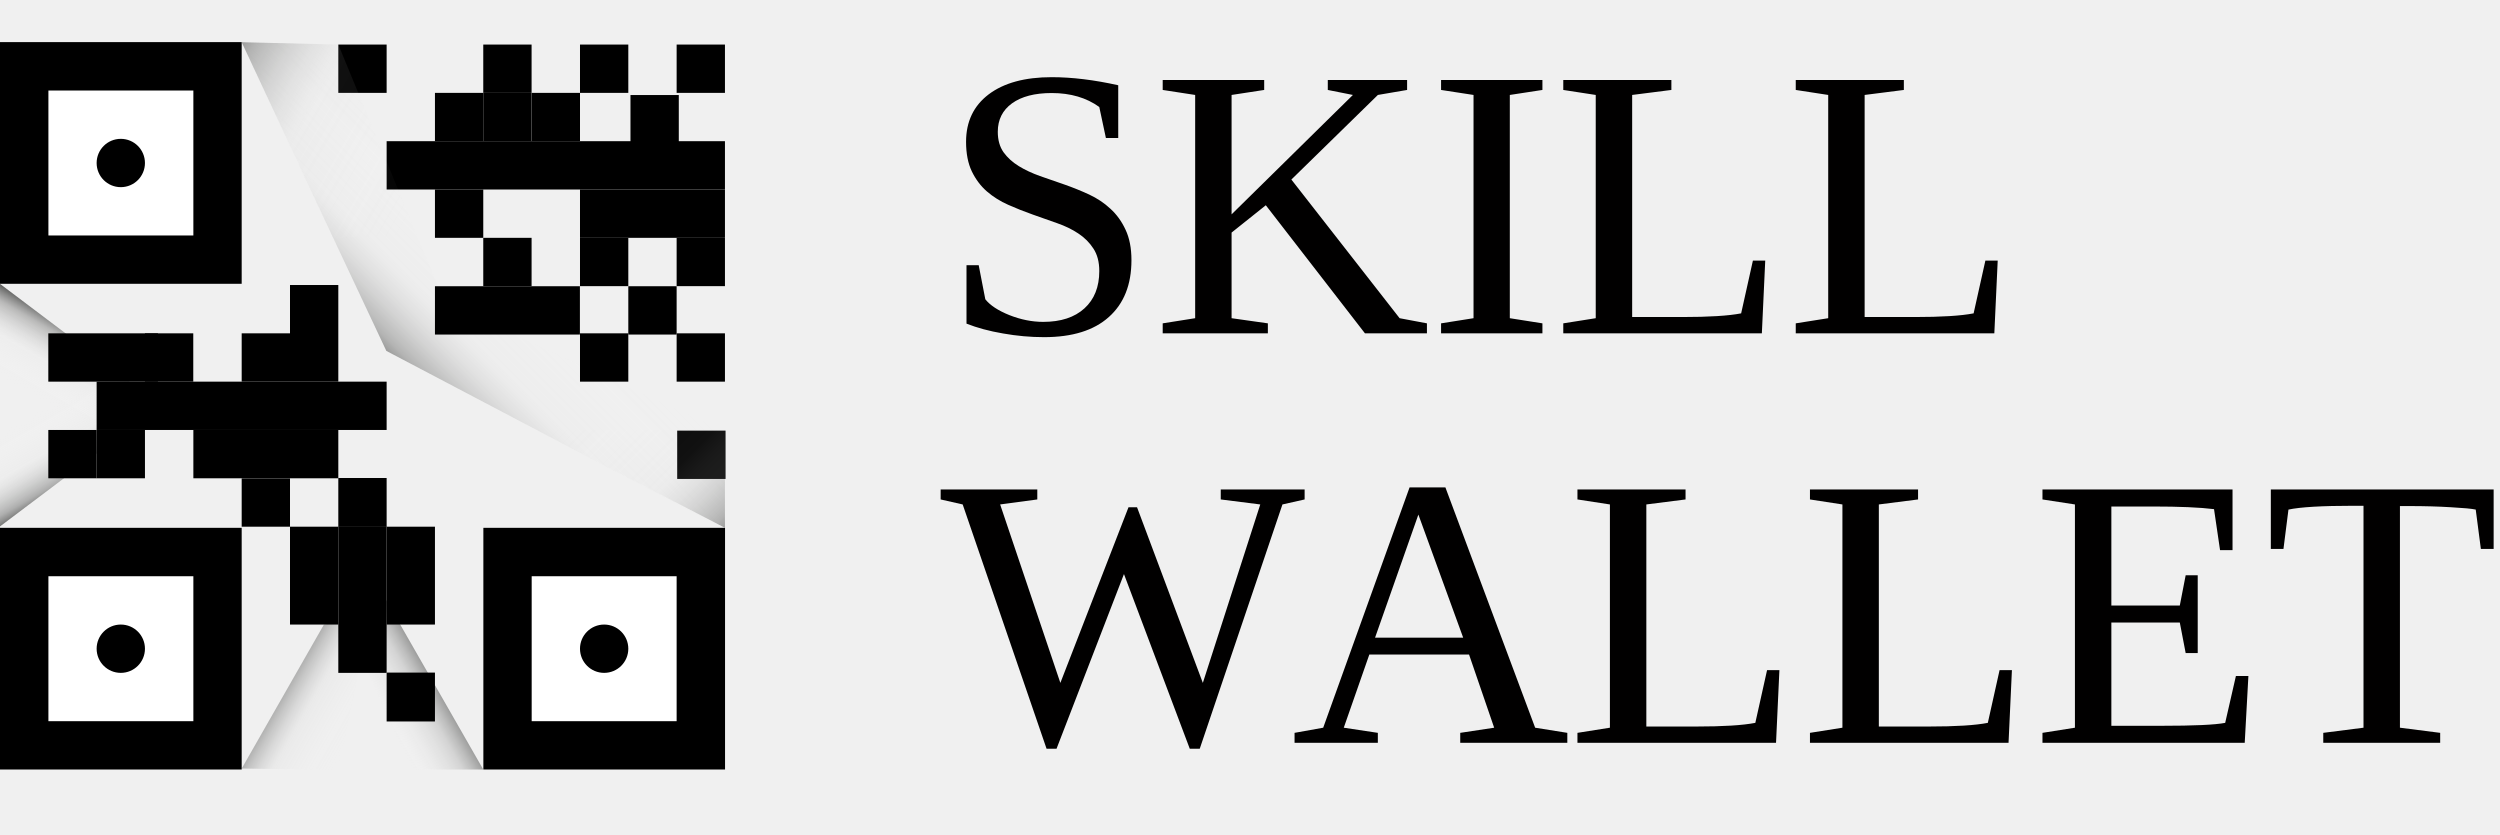
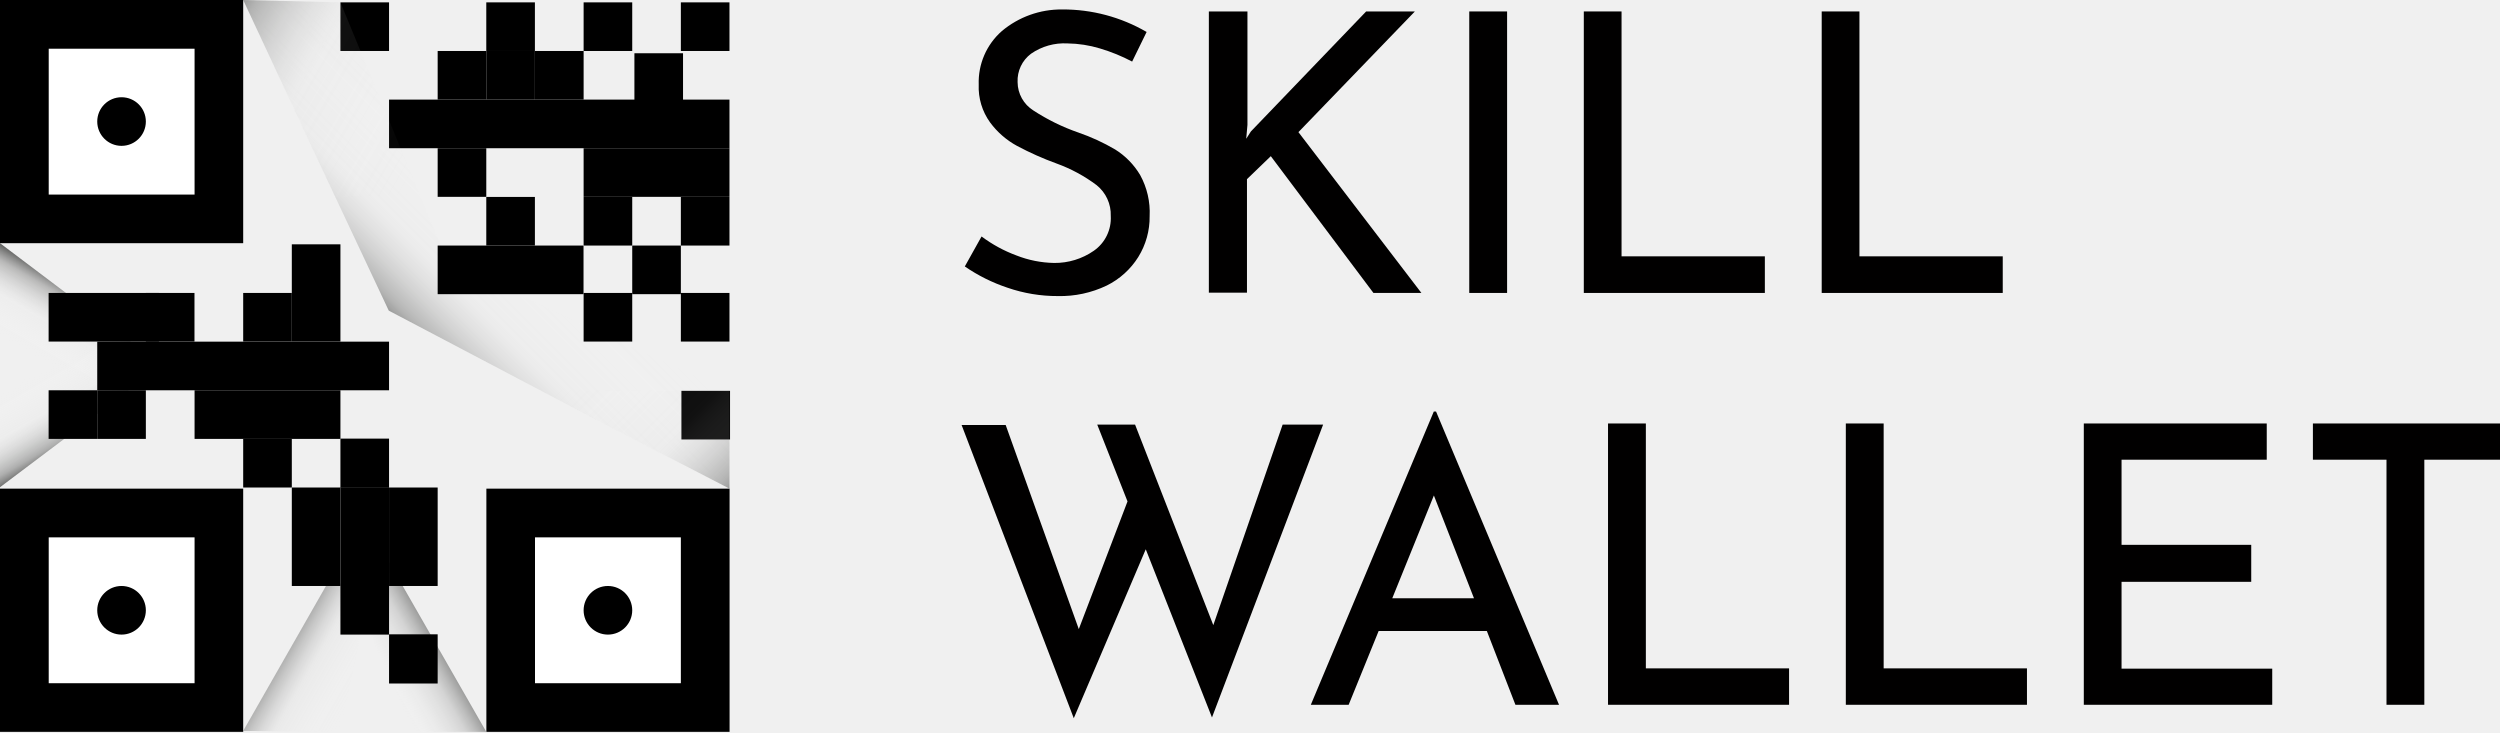
- <svg xmlns="http://www.w3.org/2000/svg" xmlns:xlink="http://www.w3.org/1999/xlink" viewBox="0 0 265.95 88.82">
+ <svg xmlns="http://www.w3.org/2000/svg" xmlns:xlink="http://www.w3.org/1999/xlink" viewBox="0 0 264.3 77.4">
  <defs>
-     <style>.cls-1{font-size:41.16px;fill:#010000;}.cls-1,.cls-3{letter-spacing:-0.01em;}.cls-2{letter-spacing:-0.1em;}.cls-4{fill:url(#Degradado_sin_nombre_35);}.cls-5{fill:url(#Degradado_sin_nombre_34);}.cls-6{fill:url(#Degradado_sin_nombre_26);}.cls-7{fill:url(#Degradado_sin_nombre_28);}.cls-8{fill:url(#Degradado_sin_nombre_21);}.cls-9{fill:#fff;}.cls-10{fill:url(#Degradado_sin_nombre_21-2);}.cls-11{fill:url(#Degradado_sin_nombre_21-3);}</style>
+     <style>.cls-1{fill:#010000;}.cls-2{fill:url(#Degradado_sin_nombre_35);}.cls-3{fill:url(#Degradado_sin_nombre_34);}.cls-4{fill:url(#Degradado_sin_nombre_26);}.cls-5{fill:url(#Degradado_sin_nombre_28);}.cls-6{fill:url(#Degradado_sin_nombre_21);}.cls-7{fill:#fff;}.cls-8{fill:url(#Degradado_sin_nombre_21-2);}.cls-9{fill:url(#Degradado_sin_nombre_21-3);}</style>
    <linearGradient id="Degradado_sin_nombre_35" x1="4.82" y1="43.15" x2="9.22" y2="35.52" gradientUnits="userSpaceOnUse">
      <stop offset="0" stop-color="#fff" stop-opacity="0" />
      <stop offset="0.46" stop-color="#ddd" stop-opacity="0.1" />
      <stop offset="0.82" stop-color="#737372" stop-opacity="0.43" />
      <stop offset="1" stop-color="#1d1e1c" stop-opacity="0.7" />
    </linearGradient>
    <linearGradient id="Degradado_sin_nombre_34" x1="4.82" y1="7497.72" x2="9.22" y2="7490.09" gradientTransform="matrix(1, 0, 0, -1, 0, 7540.8)" gradientUnits="userSpaceOnUse">
      <stop offset="0" stop-color="#fff" stop-opacity="0" />
      <stop offset="0.49" stop-color="#d7d8d7" stop-opacity="0.1" />
      <stop offset="0.88" stop-color="#5b5c5b" stop-opacity="0.43" />
      <stop offset="1" stop-color="#1d1e1c" stop-opacity="0.6" />
    </linearGradient>
-     <linearGradient id="Degradado_sin_nombre_26" x1="38.68" y1="77.23" x2="30.84" y2="72.71" gradientUnits="userSpaceOnUse">
+     <linearGradient id="Degradado_sin_nombre_26" x1="38.68" y1="72.75" x2="30.84" y2="68.22" gradientUnits="userSpaceOnUse">
      <stop offset="0" stop-color="#fff" stop-opacity="0" />
      <stop offset="0.65" stop-color="#b8b8b7" stop-opacity="0.09" />
      <stop offset="1" stop-color="#1d1e1c" stop-opacity="0.3" />
    </linearGradient>
-     <linearGradient id="Degradado_sin_nombre_28" x1="39.31" y1="74.26" x2="45.17" y2="70.88" gradientUnits="userSpaceOnUse">
+     <linearGradient id="Degradado_sin_nombre_28" x1="39.31" y1="69.77" x2="45.17" y2="66.39" gradientUnits="userSpaceOnUse">
      <stop offset="0" stop-color="#fff" stop-opacity="0" />
      <stop offset="0.69" stop-color="#7e7f7e" stop-opacity="0.23" />
      <stop offset="1" stop-color="#1d1e1c" stop-opacity="0.4" />
    </linearGradient>
-     <linearGradient id="Degradado_sin_nombre_21" x1="56.56" y1="25.3" x2="42.82" y2="39.04" gradientUnits="userSpaceOnUse">
+     <linearGradient id="Degradado_sin_nombre_21" x1="56.56" y1="20.82" x2="42.82" y2="34.56" gradientUnits="userSpaceOnUse">
      <stop offset="0" stop-color="#fff" stop-opacity="0" />
      <stop offset="0.62" stop-color="#d3d3d3" stop-opacity="0.08" />
      <stop offset="0.95" stop-color="#3f403e" stop-opacity="0.34" />
      <stop offset="1" stop-color="#1d1e1c" stop-opacity="0.4" />
    </linearGradient>
-     <linearGradient id="Degradado_sin_nombre_21-2" x1="46.55" y1="21.28" x2="23.65" y2="8.05" xlink:href="#Degradado_sin_nombre_21" />
-     <linearGradient id="Degradado_sin_nombre_21-3" x1="62.05" y1="40.72" x2="77.3" y2="55.97" xlink:href="#Degradado_sin_nombre_21" />
+     <linearGradient id="Degradado_sin_nombre_21-2" x1="46.55" y1="16.79" x2="23.65" y2="3.57" xlink:href="#Degradado_sin_nombre_21" />
+     <linearGradient id="Degradado_sin_nombre_21-3" x1="62.05" y1="36.23" x2="77.3" y2="51.48" xlink:href="#Degradado_sin_nombre_21" />
  </defs>
  <g id="Layer_2" data-name="Layer 2">
    <g id="Capa_1" data-name="Capa 1">
-       <text class="cls-1" transform="translate(100.02 35.46)">SKILL<tspan class="cls-2">
-           <tspan x="0" y="43.56">W</tspan>
-           <tspan class="cls-3" x="37.29" y="43.56">ALLET</tspan>
-         </tspan>
-       </text>
-       <path class="cls-4" d="M17.13,43.12,0,30.2V40.37S12.48,46.8,12.2,46.6,17.13,43.12,17.13,43.12Z" />
-       <path class="cls-5" d="M17.13,43.1,0,56V45.85s12.48-6.42,12.2-6.22S17.13,43.1,17.13,43.1Z" />
-       <polygon class="cls-6" points="34.46 66.44 25.71 81.76 35.99 81.89 39.34 65.6 34.46 66.44" />
-       <polygon class="cls-7" points="51.41 81.86 38.85 59.94 37.33 67.34 43.7 81.86 51.41 81.86" />
-       <polygon class="cls-8" points="25.71 4.61 41.1 37.33 77.12 56.28 77.18 45.93 47.34 32.25 35.99 4.86 25.71 4.61" />
-       <rect y="56.15" width="25.71" height="25.71" transform="translate(25.71 138.01) rotate(-180)" />
-       <rect class="cls-9" x="5.14" y="61.29" width="15.42" height="15.42" transform="translate(25.71 138.01) rotate(-180)" />
-       <circle cx="12.85" cy="69.01" r="2.57" />
-       <rect x="51.41" y="56.15" width="25.71" height="25.71" transform="translate(128.54 138.01) rotate(-180)" />
-       <rect class="cls-9" x="56.56" y="61.29" width="15.42" height="15.42" transform="translate(128.54 138.01) rotate(-180)" />
-       <circle cx="64.27" cy="69.01" r="2.57" />
-       <rect y="4.49" width="25.71" height="25.71" transform="translate(25.71 34.68) rotate(180)" />
-       <rect class="cls-9" x="5.14" y="9.63" width="15.42" height="15.42" transform="translate(25.71 34.68) rotate(180)" />
-       <circle cx="12.85" cy="17.34" r="2.57" />
-       <rect x="10.28" y="40.6" width="30.85" height="5.14" />
-       <rect x="25.71" y="35.46" width="5.14" height="5.14" />
-       <rect x="15.42" y="35.46" width="5.14" height="5.14" />
-       <rect x="30.85" y="30.32" width="5.14" height="10.28" />
-       <rect x="41.13" y="15.02" width="35.99" height="5.14" />
-       <rect x="61.7" y="20.16" width="15.42" height="5.14" />
-       <rect x="71.98" y="4.74" width="5.14" height="5.14" />
-       <rect x="71.98" y="25.3" width="5.14" height="5.14" />
-       <rect x="61.7" y="4.74" width="5.14" height="5.14" />
-       <rect x="67.07" y="10.11" width="5.14" height="5.14" />
-       <rect x="46.27" y="30.45" width="15.42" height="5.14" />
-       <rect x="66.84" y="30.45" width="5.14" height="5.14" />
-       <rect x="61.7" y="35.46" width="5.14" height="5.14" />
-       <rect x="72.04" y="45.81" width="5.14" height="5.14" />
-       <rect x="71.98" y="35.46" width="5.14" height="5.14" />
-       <rect x="61.7" y="25.3" width="5.14" height="5.14" />
-       <rect x="51.41" y="25.3" width="5.14" height="5.14" />
-       <rect x="46.27" y="20.16" width="5.14" height="5.14" />
-       <rect x="51.41" y="4.74" width="5.14" height="5.14" />
-       <rect x="35.99" y="4.74" width="5.14" height="5.14" />
-       <rect x="51.41" y="9.88" width="5.14" height="5.14" />
-       <rect x="46.27" y="9.88" width="5.14" height="5.14" />
-       <rect x="56.56" y="9.88" width="5.14" height="5.14" />
-       <rect x="30.85" y="56.03" width="5.14" height="10.41" />
-       <rect x="41.13" y="56.03" width="5.14" height="10.41" />
-       <rect x="35.99" y="56.03" width="5.14" height="15.55" />
-       <rect x="35.99" y="50.85" width="5.14" height="5.2" />
-       <rect x="41.13" y="71.55" width="5.14" height="5.2" />
-       <rect x="20.57" y="45.74" width="15.42" height="5.14" />
-       <rect x="10.28" y="45.74" width="5.14" height="5.14" />
-       <rect x="25.71" y="50.89" width="5.14" height="5.14" />
-       <rect x="5.14" y="45.74" width="5.14" height="5.14" />
-       <rect x="5.14" y="35.46" width="11.66" height="5.14" />
-       <polygon class="cls-10" points="25.71 4.49 35.44 25.3 44.37 25.05 35.99 4.74 25.71 4.49" />
-       <polygon class="cls-11" points="57.03 45.74 77.12 45.74 77.12 56.15 77.12 56.15 57.03 45.74" />
+       <path class="cls-1" d="M116.28,9.61a12.35,12.35,0,0,0-3.42-.53A6.16,6.16,0,0,0,109,10.17a3.55,3.55,0,0,0-1.42,3,3.56,3.56,0,0,0,1.67,3A21.64,21.64,0,0,0,114,18.5a21.59,21.59,0,0,1,3.89,1.79A8,8,0,0,1,120.54,23a8.18,8.18,0,0,1,1,4.34,8,8,0,0,1-1.2,4.32A8.25,8.25,0,0,1,117,34.68a11.35,11.35,0,0,1-5.17,1.11,16.08,16.08,0,0,1-5.31-.88A18,18,0,0,1,102,32.66l1.77-3.17a14.61,14.61,0,0,0,3.67,2,11.46,11.46,0,0,0,4,.8A7.22,7.22,0,0,0,115.64,31a4.19,4.19,0,0,0,1.79-3.67,4,4,0,0,0-1.5-3.27,16.29,16.29,0,0,0-4.22-2.28,32.48,32.48,0,0,1-4.18-1.86,8.71,8.71,0,0,1-2.86-2.49,6.38,6.38,0,0,1-1.2-4,7.2,7.2,0,0,1,2.45-5.66,9.76,9.76,0,0,1,6.36-2.28,17.55,17.55,0,0,1,8.94,2.38L119.69,11A18.63,18.63,0,0,0,116.28,9.61Z" transform="translate(0 -4.49)" />
+       <path class="cls-1" d="M131.75,19.16l.5-.78L144.43,5.7h5.15L137.27,18.46l13,17h-5.07L134.35,21l-2.52,2.43,0,12H127.8V5.7h4.08v12Z" transform="translate(0 -4.49)" />
+       <path class="cls-1" d="M159.33,5.7V35.46h-4V5.7Z" transform="translate(0 -4.49)" />
+       <path class="cls-1" d="M171.43,5.7V31.59h15.15v3.87H167.44V5.7Z" transform="translate(0 -4.49)" />
+       <path class="cls-1" d="M196.58,5.7V31.59h15.15v3.87H192.59V5.7Z" transform="translate(0 -4.49)" />
+       <path class="cls-1" d="M128.13,80.34l-7-17.78-7.61,17.86-11.86-31h4.66L114.05,71l5.15-13.5L116,49.38h4l8.27,21.2,7.33-21.2h4.28Z" transform="translate(0 -4.49)" />
+       <path class="cls-1" d="M157.19,71.2H145.75L142.58,79h-4l13-31h.24l13,31h-4.61Zm-1.36-3.46-4.24-10.87-4.4,10.87Z" transform="translate(0 -4.49)" />
+       <path class="cls-1" d="M174,49.26V75.15h15.14V79H170V49.26Z" transform="translate(0 -4.49)" />
+       <path class="cls-1" d="M199.14,49.26V75.15h15.15V79H195.14V49.26Z" transform="translate(0 -4.49)" />
+       <path class="cls-1" d="M239.64,49.26v3.83H224.29v9H238V66H224.29v9.18h15.93V79H220.3V49.26Z" transform="translate(0 -4.49)" />
+       <path class="cls-1" d="M264.3,49.26v3.83h-8V79h-4V53.09h-7.78V49.26Z" transform="translate(0 -4.49)" />
+       <path class="cls-2" d="M17.13,43.12,0,30.2V40.37S12.48,46.8,12.2,46.6,17.13,43.12,17.13,43.12Z" transform="translate(0 -4.49)" />
+       <path class="cls-3" d="M17.13,43.1,0,56V45.85s12.48-6.42,12.2-6.22S17.13,43.1,17.13,43.1Z" transform="translate(0 -4.49)" />
+       <polygon class="cls-4" points="34.46 61.95 25.71 77.27 35.99 77.4 39.34 61.12 34.46 61.95" />
+       <polygon class="cls-5" points="51.41 77.37 38.85 55.45 37.33 62.86 43.7 77.37 51.41 77.37" />
+       <polygon class="cls-6" points="25.71 0.13 41.1 32.84 77.12 51.79 77.18 41.45 47.34 27.76 35.99 0.38 25.71 0.13" />
+       <rect y="56.15" width="25.71" height="25.71" transform="translate(25.71 133.52) rotate(-180)" />
+       <rect class="cls-7" x="5.14" y="61.29" width="15.42" height="15.42" transform="translate(25.71 133.52) rotate(-180)" />
+       <circle cx="12.85" cy="64.52" r="2.57" />
+       <rect x="51.41" y="56.15" width="25.71" height="25.71" transform="translate(128.54 133.52) rotate(-180)" />
+       <rect class="cls-7" x="56.56" y="61.29" width="15.42" height="15.42" transform="translate(128.54 133.52) rotate(-180)" />
+       <circle cx="64.27" cy="64.52" r="2.57" />
+       <rect y="4.49" width="25.71" height="25.71" transform="translate(25.71 30.2) rotate(180)" />
+       <rect class="cls-7" x="5.14" y="9.63" width="15.42" height="15.42" transform="translate(25.71 30.2) rotate(180)" />
+       <circle cx="12.85" cy="12.85" r="2.57" />
+       <rect x="10.28" y="36.12" width="30.85" height="5.14" />
+       <rect x="25.71" y="30.97" width="5.14" height="5.14" />
+       <rect x="15.42" y="30.97" width="5.14" height="5.14" />
+       <rect x="30.85" y="25.83" width="5.14" height="10.28" />
+       <rect x="41.13" y="10.53" width="35.99" height="5.14" />
+       <rect x="61.7" y="15.67" width="15.42" height="5.14" />
+       <rect x="71.98" y="0.25" width="5.14" height="5.14" />
+       <rect x="71.98" y="20.82" width="5.14" height="5.14" />
+       <rect x="61.7" y="0.25" width="5.14" height="5.14" />
+       <rect x="67.07" y="5.63" width="5.14" height="5.14" />
+       <rect x="46.27" y="25.96" width="15.42" height="5.14" />
+       <rect x="66.84" y="25.96" width="5.14" height="5.14" />
+       <rect x="61.7" y="30.97" width="5.14" height="5.14" />
+       <rect x="72.04" y="41.32" width="5.14" height="5.14" />
+       <rect x="71.98" y="30.97" width="5.14" height="5.14" />
+       <rect x="61.7" y="20.82" width="5.14" height="5.14" />
+       <rect x="51.41" y="20.82" width="5.14" height="5.14" />
+       <rect x="46.27" y="15.67" width="5.14" height="5.14" />
+       <rect x="51.41" y="0.25" width="5.14" height="5.14" />
+       <rect x="35.99" y="0.25" width="5.14" height="5.14" />
+       <rect x="51.41" y="5.39" width="5.14" height="5.14" />
+       <rect x="46.27" y="5.39" width="5.14" height="5.14" />
+       <rect x="56.56" y="5.39" width="5.14" height="5.14" />
+       <rect x="30.85" y="51.54" width="5.14" height="10.41" />
+       <rect x="41.13" y="51.54" width="5.14" height="10.41" />
+       <rect x="35.99" y="51.54" width="5.14" height="15.55" />
+       <rect x="35.99" y="46.37" width="5.14" height="5.2" />
+       <rect x="41.13" y="67.06" width="5.14" height="5.2" />
+       <rect x="20.57" y="41.26" width="15.42" height="5.14" />
+       <rect x="10.28" y="41.26" width="5.14" height="5.14" />
+       <rect x="25.71" y="46.4" width="5.14" height="5.14" />
+       <rect x="5.14" y="41.26" width="5.14" height="5.14" />
+       <rect x="5.14" y="30.97" width="11.66" height="5.14" />
+       <polygon class="cls-8" points="25.71 0 35.44 20.82 44.37 20.57 35.99 0.25 25.71 0" />
+       <polygon class="cls-9" points="57.03 41.26 77.12 41.26 77.12 51.66 77.12 51.66 57.03 41.26" />
    </g>
  </g>
</svg>
